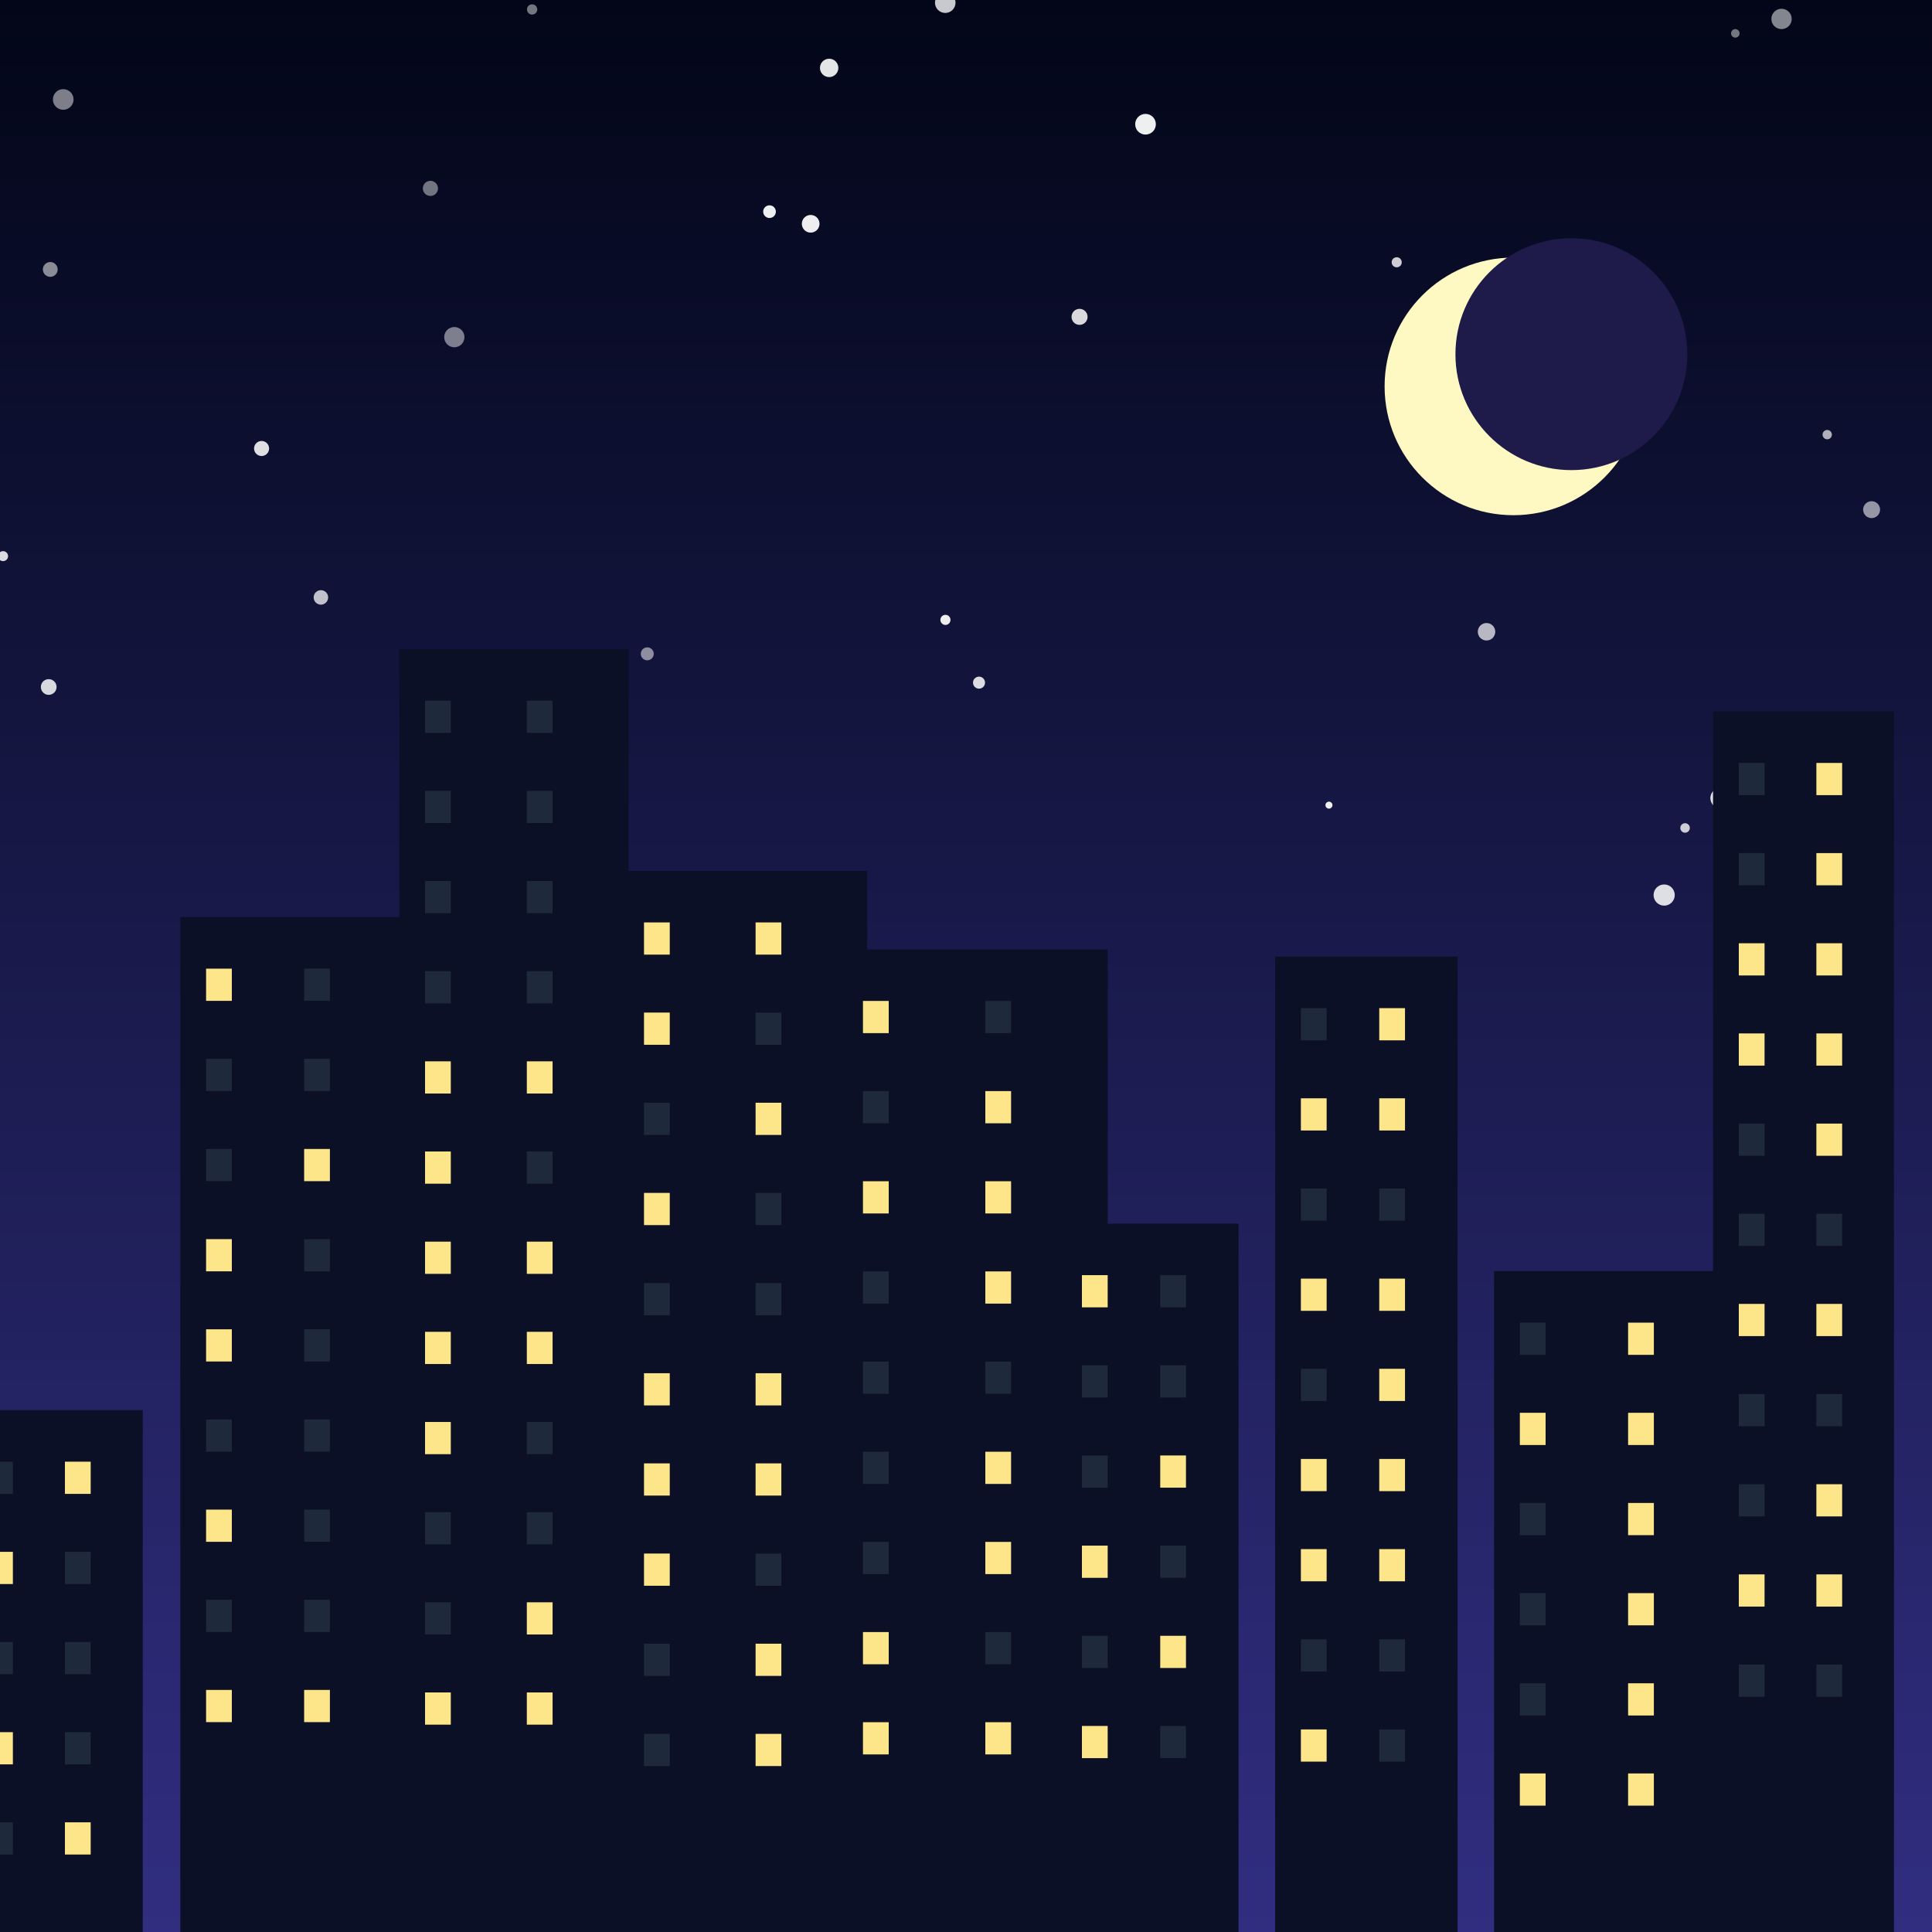
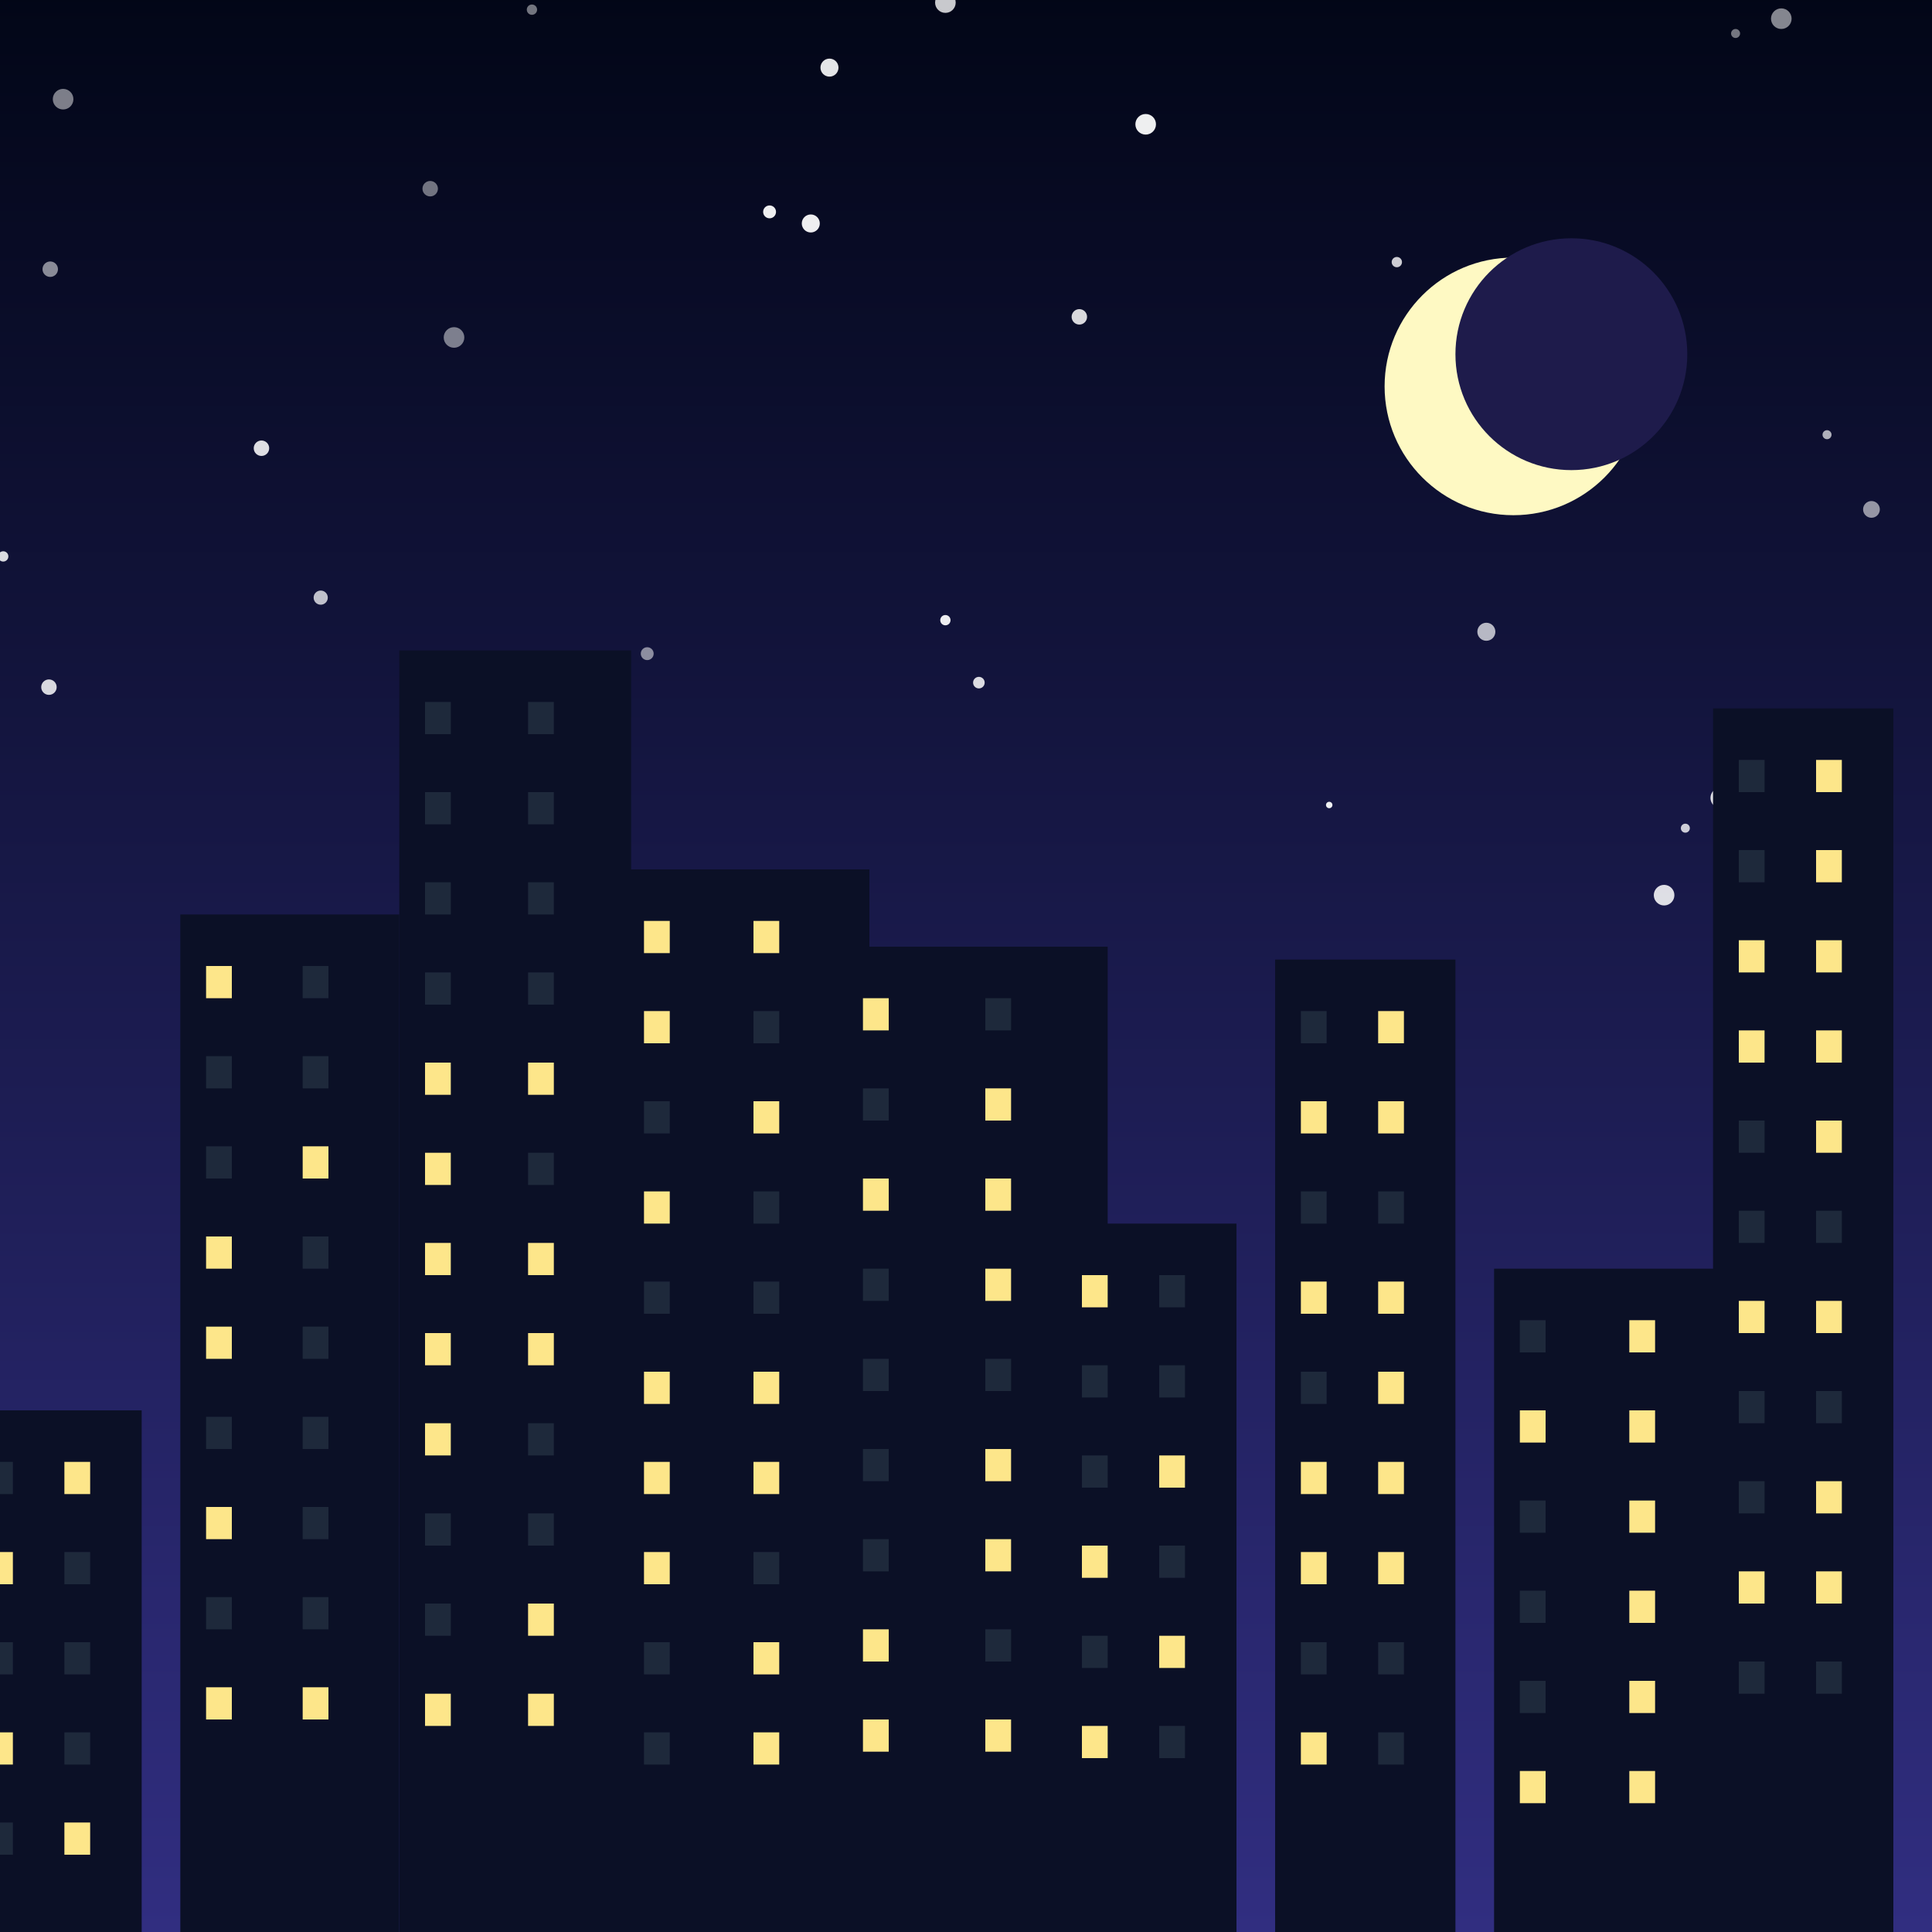
<svg xmlns="http://www.w3.org/2000/svg" width="600" height="600" viewBox="0 0 300 300" preserveAspectRatio="xMidYMid slice">
  <defs>
    <linearGradient id="a" x1="0" y1="0" x2="0" y2="1">
      <stop offset="0" stop-color="#020617" />
      <stop offset="1" stop-color="#312e81" />
    </linearGradient>
  </defs>
  <rect width="300" height="300" fill="url(#a)" />
  <circle cx="235" cy="60" r="20" fill="#fef9c3" />
  <circle cx="244" cy="55" r="18" fill="#1e1b4b" />
-   <circle cx="177.875" cy="19.291" r="1.606" fill="#fff" opacity="0.931" />
-   <circle cx="267.172" cy="123.931" r="1.589" fill="#fff" opacity="0.857" />
-   <circle cx="82.626" cy="1.468" r="0.798" fill="#fff" opacity="0.446" />
-   <circle cx="0.475" cy="86.358" r="0.778" fill="#fff" opacity="0.845" />
-   <circle cx="146.808" cy="96.254" r="0.786" fill="#fff" opacity="0.929" />
-   <circle cx="70.549" cy="52.352" r="1.573" fill="#fff" opacity="0.471" />
-   <circle cx="146.778" cy="0.416" r="1.596" fill="#fff" opacity="0.782" />
-   <circle cx="276.635" cy="2.94" r="1.58" fill="#fff" opacity="0.513" />
-   <circle cx="290.621" cy="79.139" r="1.315" fill="#fff" opacity="0.56" />
-   <circle cx="66.833" cy="29.251" r="1.177" fill="#fff" opacity="0.431" />
-   <circle cx="230.827" cy="98.098" r="1.357" fill="#fff" opacity="0.699" />
-   <circle cx="9.819" cy="15.443" r="1.603" fill="#fff" opacity="0.478" />
-   <circle cx="206.359" cy="125.023" r="0.544" fill="#fff" opacity="0.93" />
-   <circle cx="258.41" cy="138.983" r="1.645" fill="#fff" opacity="0.859" />
-   <circle cx="125.881" cy="34.75" r="1.373" fill="#fff" opacity="0.929" />
-   <circle cx="119.49" cy="32.865" r="0.986" fill="#fff" opacity="0.932" />
-   <circle cx="167.633" cy="49.201" r="1.246" fill="#fff" opacity="0.841" />
-   <circle cx="100.507" cy="101.528" r="1.007" fill="#fff" opacity="0.519" />
-   <circle cx="93.514" cy="137.967" r="1.693" fill="#fff" opacity="0.779" />
-   <circle cx="261.657" cy="128.565" r="0.739" fill="#fff" opacity="0.787" />
-   <circle cx="40.617" cy="69.642" r="1.169" fill="#fff" opacity="0.863" />
-   <circle cx="283.73" cy="67.49" r="0.725" fill="#fff" opacity="0.668" />
-   <circle cx="49.83" cy="92.766" r="1.126" fill="#fff" opacity="0.737" />
-   <circle cx="152.022" cy="106.001" r="0.935" fill="#fff" opacity="0.851" />
-   <circle cx="7.806" cy="41.837" r="1.15" fill="#fff" opacity="0.522" />
-   <circle cx="216.879" cy="40.727" r="0.783" fill="#fff" opacity="0.796" />
-   <circle cx="128.751" cy="10.544" r="1.427" fill="#fff" opacity="0.894" />
-   <circle cx="274.634" cy="127.403" r="1.317" fill="#fff" opacity="0.975" />
-   <circle cx="7.564" cy="106.677" r="1.221" fill="#fff" opacity="0.834" />
-   <circle cx="269.46" cy="5.182" r="0.663" fill="#fff" opacity="0.448" />
-   <rect x="-6" y="218.97" width="28.165" height="81.03" fill="#0b1026" />
-   <rect x="-2" y="226.97" width="4" height="5" fill="#1e293b" />
-   <rect x="10.082" y="226.97" width="4" height="5" fill="#fde68a" />
-   <rect x="-2" y="240.97" width="4" height="5" fill="#fde68a" />
-   <rect x="10.082" y="240.97" width="4" height="5" fill="#1e293b" />
-   <rect x="-2" y="254.97" width="4" height="5" fill="#1e293b" />
-   <rect x="10.082" y="254.97" width="4" height="5" fill="#1e293b" />
-   <rect x="-2" y="268.97" width="4" height="5" fill="#fde68a" />
-   <rect x="10.082" y="268.97" width="4" height="5" fill="#1e293b" />
-   <rect x="-2" y="282.97" width="4" height="5" fill="#1e293b" />
-   <rect x="10.082" y="282.97" width="4" height="5" fill="#fde68a" />
-   <rect x="28" y="142.412" width="34.452" height="157.588" fill="#0b1026" />
-   <rect x="32" y="150.412" width="4" height="5" fill="#fde68a" />
-   <rect x="47.226" y="150.412" width="4" height="5" fill="#1e293b" />
-   <rect x="32" y="164.412" width="4" height="5" fill="#1e293b" />
-   <rect x="47.226" y="164.412" width="4" height="5" fill="#1e293b" />
-   <rect x="32" y="178.412" width="4" height="5" fill="#1e293b" />
-   <rect x="47.226" y="178.412" width="4" height="5" fill="#fde68a" />
-   <rect x="32" y="192.412" width="4" height="5" fill="#fde68a" />
-   <rect x="47.226" y="192.412" width="4" height="5" fill="#1e293b" />
-   <rect x="32" y="206.412" width="4" height="5" fill="#fde68a" />
-   <rect x="47.226" y="206.412" width="4" height="5" fill="#1e293b" />
-   <rect x="32" y="220.412" width="4" height="5" fill="#1e293b" />
-   <rect x="47.226" y="220.412" width="4" height="5" fill="#1e293b" />
-   <rect x="32" y="234.412" width="4" height="5" fill="#fde68a" />
-   <rect x="47.226" y="234.412" width="4" height="5" fill="#1e293b" />
-   <rect x="32" y="248.412" width="4" height="5" fill="#1e293b" />
-   <rect x="47.226" y="248.412" width="4" height="5" fill="#1e293b" />
-   <rect x="32" y="262.412" width="4" height="5" fill="#fde68a" />
-   <rect x="47.226" y="262.412" width="4" height="5" fill="#fde68a" />
-   <rect x="62" y="100.804" width="35.613" height="199.196" fill="#0b1026" />
-   <rect x="66" y="108.804" width="4" height="5" fill="#1e293b" />
-   <rect x="81.806" y="108.804" width="4" height="5" fill="#1e293b" />
-   <rect x="66" y="122.804" width="4" height="5" fill="#1e293b" />
-   <rect x="81.806" y="122.804" width="4" height="5" fill="#1e293b" />
-   <rect x="66" y="136.804" width="4" height="5" fill="#1e293b" />
-   <rect x="81.806" y="136.804" width="4" height="5" fill="#1e293b" />
-   <rect x="66" y="150.804" width="4" height="5" fill="#1e293b" />
-   <rect x="81.806" y="150.804" width="4" height="5" fill="#1e293b" />
-   <rect x="66" y="164.804" width="4" height="5" fill="#fde68a" />
-   <rect x="81.806" y="164.804" width="4" height="5" fill="#fde68a" />
-   <rect x="66" y="178.804" width="4" height="5" fill="#fde68a" />
-   <rect x="81.806" y="178.804" width="4" height="5" fill="#1e293b" />
-   <rect x="66" y="192.804" width="4" height="5" fill="#fde68a" />
-   <rect x="81.806" y="192.804" width="4" height="5" fill="#fde68a" />
-   <rect x="66" y="206.804" width="4" height="5" fill="#fde68a" />
-   <rect x="81.806" y="206.804" width="4" height="5" fill="#fde68a" />
-   <rect x="66" y="220.804" width="4" height="5" fill="#fde68a" />
-   <rect x="81.806" y="220.804" width="4" height="5" fill="#1e293b" />
-   <rect x="66" y="234.804" width="4" height="5" fill="#1e293b" />
-   <rect x="81.806" y="234.804" width="4" height="5" fill="#1e293b" />
-   <rect x="66" y="248.804" width="4" height="5" fill="#1e293b" />
-   <rect x="81.806" y="248.804" width="4" height="5" fill="#fde68a" />
-   <rect x="66" y="262.804" width="4" height="5" fill="#fde68a" />
-   <rect x="81.806" y="262.804" width="4" height="5" fill="#fde68a" />
-   <rect x="96" y="135.233" width="38.656" height="164.767" fill="#0b1026" />
-   <rect x="100" y="143.233" width="4" height="5" fill="#fde68a" />
-   <rect x="117.328" y="143.233" width="4" height="5" fill="#fde68a" />
-   <rect x="100" y="157.233" width="4" height="5" fill="#fde68a" />
-   <rect x="117.328" y="157.233" width="4" height="5" fill="#1e293b" />
-   <rect x="100" y="171.233" width="4" height="5" fill="#1e293b" />
-   <rect x="117.328" y="171.233" width="4" height="5" fill="#fde68a" />
-   <rect x="100" y="185.233" width="4" height="5" fill="#fde68a" />
-   <rect x="117.328" y="185.233" width="4" height="5" fill="#1e293b" />
-   <rect x="100" y="199.233" width="4" height="5" fill="#1e293b" />
-   <rect x="117.328" y="199.233" width="4" height="5" fill="#1e293b" />
-   <rect x="100" y="213.233" width="4" height="5" fill="#fde68a" />
-   <rect x="117.328" y="213.233" width="4" height="5" fill="#fde68a" />
-   <rect x="100" y="227.233" width="4" height="5" fill="#fde68a" />
-   <rect x="117.328" y="227.233" width="4" height="5" fill="#fde68a" />
-   <rect x="100" y="241.233" width="4" height="5" fill="#fde68a" />
-   <rect x="117.328" y="241.233" width="4" height="5" fill="#1e293b" />
-   <rect x="100" y="255.233" width="4" height="5" fill="#1e293b" />
-   <rect x="117.328" y="255.233" width="4" height="5" fill="#fde68a" />
-   <rect x="100" y="269.233" width="4" height="5" fill="#1e293b" />
-   <rect x="117.328" y="269.233" width="4" height="5" fill="#fde68a" />
-   <rect x="130" y="147.425" width="42.004" height="152.575" fill="#0b1026" />
-   <rect x="134" y="155.425" width="4" height="5" fill="#fde68a" />
-   <rect x="153.002" y="155.425" width="4" height="5" fill="#1e293b" />
-   <rect x="134" y="169.425" width="4" height="5" fill="#1e293b" />
-   <rect x="153.002" y="169.425" width="4" height="5" fill="#fde68a" />
-   <rect x="134" y="183.425" width="4" height="5" fill="#fde68a" />
-   <rect x="153.002" y="183.425" width="4" height="5" fill="#fde68a" />
-   <rect x="134" y="197.425" width="4" height="5" fill="#1e293b" />
-   <rect x="153.002" y="197.425" width="4" height="5" fill="#fde68a" />
-   <rect x="134" y="211.425" width="4" height="5" fill="#1e293b" />
-   <rect x="153.002" y="211.425" width="4" height="5" fill="#1e293b" />
-   <rect x="134" y="225.425" width="4" height="5" fill="#1e293b" />
-   <rect x="153.002" y="225.425" width="4" height="5" fill="#fde68a" />
-   <rect x="134" y="239.425" width="4" height="5" fill="#1e293b" />
-   <rect x="153.002" y="239.425" width="4" height="5" fill="#fde68a" />
-   <rect x="134" y="253.425" width="4" height="5" fill="#fde68a" />
-   <rect x="153.002" y="253.425" width="4" height="5" fill="#1e293b" />
-   <rect x="134" y="267.425" width="4" height="5" fill="#fde68a" />
-   <rect x="153.002" y="267.425" width="4" height="5" fill="#fde68a" />
-   <rect x="164" y="190.004" width="28.318" height="109.996" fill="#0b1026" />
-   <rect x="168" y="198.004" width="4" height="5" fill="#fde68a" />
-   <rect x="180.159" y="198.004" width="4" height="5" fill="#1e293b" />
-   <rect x="168" y="212.004" width="4" height="5" fill="#1e293b" />
-   <rect x="180.159" y="212.004" width="4" height="5" fill="#1e293b" />
-   <rect x="168" y="226.004" width="4" height="5" fill="#1e293b" />
-   <rect x="180.159" y="226.004" width="4" height="5" fill="#fde68a" />
-   <rect x="168" y="240.004" width="4" height="5" fill="#fde68a" />
-   <rect x="180.159" y="240.004" width="4" height="5" fill="#1e293b" />
-   <rect x="168" y="254.004" width="4" height="5" fill="#1e293b" />
-   <rect x="180.159" y="254.004" width="4" height="5" fill="#fde68a" />
-   <rect x="168" y="268.004" width="4" height="5" fill="#fde68a" />
-   <rect x="180.159" y="268.004" width="4" height="5" fill="#1e293b" />
-   <rect x="198" y="148.544" width="28.337" height="151.456" fill="#0b1026" />
-   <rect x="202" y="156.544" width="4" height="5" fill="#1e293b" />
-   <rect x="214.168" y="156.544" width="4" height="5" fill="#fde68a" />
-   <rect x="202" y="170.544" width="4" height="5" fill="#fde68a" />
-   <rect x="214.168" y="170.544" width="4" height="5" fill="#fde68a" />
-   <rect x="202" y="184.544" width="4" height="5" fill="#1e293b" />
-   <rect x="214.168" y="184.544" width="4" height="5" fill="#1e293b" />
-   <rect x="202" y="198.544" width="4" height="5" fill="#fde68a" />
-   <rect x="214.168" y="198.544" width="4" height="5" fill="#fde68a" />
-   <rect x="202" y="212.544" width="4" height="5" fill="#1e293b" />
-   <rect x="214.168" y="212.544" width="4" height="5" fill="#fde68a" />
-   <rect x="202" y="226.544" width="4" height="5" fill="#fde68a" />
-   <rect x="214.168" y="226.544" width="4" height="5" fill="#fde68a" />
-   <rect x="202" y="240.544" width="4" height="5" fill="#fde68a" />
-   <rect x="214.168" y="240.544" width="4" height="5" fill="#fde68a" />
-   <rect x="202" y="254.544" width="4" height="5" fill="#1e293b" />
-   <rect x="214.168" y="254.544" width="4" height="5" fill="#1e293b" />
-   <rect x="202" y="268.544" width="4" height="5" fill="#fde68a" />
-   <rect x="214.168" y="268.544" width="4" height="5" fill="#1e293b" />
-   <rect x="232" y="197.38" width="37.623" height="102.62" fill="#0b1026" />
-   <rect x="236" y="205.38" width="4" height="5" fill="#1e293b" />
-   <rect x="252.811" y="205.38" width="4" height="5" fill="#fde68a" />
-   <rect x="236" y="219.38" width="4" height="5" fill="#fde68a" />
-   <rect x="252.811" y="219.38" width="4" height="5" fill="#fde68a" />
-   <rect x="236" y="233.38" width="4" height="5" fill="#1e293b" />
-   <rect x="252.811" y="233.38" width="4" height="5" fill="#fde68a" />
-   <rect x="236" y="247.38" width="4" height="5" fill="#1e293b" />
-   <rect x="252.811" y="247.38" width="4" height="5" fill="#fde68a" />
-   <rect x="236" y="261.38" width="4" height="5" fill="#1e293b" />
-   <rect x="252.811" y="261.38" width="4" height="5" fill="#fde68a" />
-   <rect x="236" y="275.38" width="4" height="5" fill="#fde68a" />
-   <rect x="252.811" y="275.38" width="4" height="5" fill="#fde68a" />
-   <rect x="266" y="110.469" width="28.093" height="189.531" fill="#0b1026" />
-   <rect x="270" y="118.469" width="4" height="5" fill="#1e293b" />
-   <rect x="282.047" y="118.469" width="4" height="5" fill="#fde68a" />
-   <rect x="270" y="132.469" width="4" height="5" fill="#1e293b" />
-   <rect x="282.047" y="132.469" width="4" height="5" fill="#fde68a" />
-   <rect x="270" y="146.469" width="4" height="5" fill="#fde68a" />
-   <rect x="282.047" y="146.469" width="4" height="5" fill="#fde68a" />
-   <rect x="270" y="160.469" width="4" height="5" fill="#fde68a" />
-   <rect x="282.047" y="160.469" width="4" height="5" fill="#fde68a" />
-   <rect x="270" y="174.469" width="4" height="5" fill="#1e293b" />
-   <rect x="282.047" y="174.469" width="4" height="5" fill="#fde68a" />
-   <rect x="270" y="188.469" width="4" height="5" fill="#1e293b" />
-   <rect x="282.047" y="188.469" width="4" height="5" fill="#1e293b" />
-   <rect x="270" y="202.469" width="4" height="5" fill="#fde68a" />
-   <rect x="282.047" y="202.469" width="4" height="5" fill="#fde68a" />
-   <rect x="270" y="216.469" width="4" height="5" fill="#1e293b" />
-   <rect x="282.047" y="216.469" width="4" height="5" fill="#1e293b" />
-   <rect x="270" y="230.469" width="4" height="5" fill="#1e293b" />
-   <rect x="282.047" y="230.469" width="4" height="5" fill="#fde68a" />
-   <rect x="270" y="244.469" width="4" height="5" fill="#fde68a" />
-   <rect x="282.047" y="244.469" width="4" height="5" fill="#fde68a" />
-   <rect x="270" y="258.469" width="4" height="5" fill="#1e293b" />
-   <rect x="282.047" y="258.469" width="4" height="5" fill="#1e293b" />
+   <circle cx="177.9" cy="19.3" r="1.6" fill="#fff" opacity="0.931" />
+   <circle cx="267.2" cy="123.9" r="1.6" fill="#fff" opacity="0.857" />
+   <circle cx="82.6" cy="1.5" r="0.8" fill="#fff" opacity="0.446" />
+   <circle cx="0.5" cy="86.4" r="0.8" fill="#fff" opacity="0.845" />
+   <circle cx="146.8" cy="96.3" r="0.8" fill="#fff" opacity="0.929" />
+   <circle cx="70.5" cy="52.4" r="1.6" fill="#fff" opacity="0.471" />
+   <circle cx="146.8" cy="0.4" r="1.6" fill="#fff" opacity="0.782" />
+   <circle cx="276.6" cy="2.9" r="1.6" fill="#fff" opacity="0.513" />
+   <circle cx="290.6" cy="79.1" r="1.3" fill="#fff" opacity="0.56" />
+   <circle cx="66.8" cy="29.3" r="1.2" fill="#fff" opacity="0.431" />
+   <circle cx="230.8" cy="98.1" r="1.4" fill="#fff" opacity="0.699" />
+   <circle cx="9.8" cy="15.4" r="1.6" fill="#fff" opacity="0.478" />
+   <circle cx="206.4" cy="125" r="0.5" fill="#fff" opacity="0.93" />
+   <circle cx="258.4" cy="139" r="1.6" fill="#fff" opacity="0.859" />
+   <circle cx="125.9" cy="34.7" r="1.4" fill="#fff" opacity="0.929" />
+   <circle cx="119.5" cy="32.9" r="1" fill="#fff" opacity="0.932" />
+   <circle cx="167.6" cy="49.2" r="1.2" fill="#fff" opacity="0.841" />
+   <circle cx="100.5" cy="101.5" r="1" fill="#fff" opacity="0.519" />
+   <circle cx="93.5" cy="138" r="1.7" fill="#fff" opacity="0.779" />
+   <circle cx="261.7" cy="128.6" r="0.7" fill="#fff" opacity="0.787" />
+   <circle cx="40.6" cy="69.6" r="1.2" fill="#fff" opacity="0.863" />
+   <circle cx="283.7" cy="67.5" r="0.7" fill="#fff" opacity="0.668" />
+   <circle cx="49.8" cy="92.8" r="1.1" fill="#fff" opacity="0.737" />
+   <circle cx="152" cy="106" r="0.9" fill="#fff" opacity="0.851" />
+   <circle cx="7.8" cy="41.8" r="1.2" fill="#fff" opacity="0.522" />
+   <circle cx="216.9" cy="40.7" r="0.8" fill="#fff" opacity="0.796" />
+   <circle cx="128.8" cy="10.5" r="1.4" fill="#fff" opacity="0.894" />
+   <circle cx="274.6" cy="127.4" r="1.3" fill="#fff" opacity="0.975" />
+   <circle cx="7.6" cy="106.7" r="1.2" fill="#fff" opacity="0.834" />
+   <circle cx="269.5" cy="5.2" r="0.7" fill="#fff" opacity="0.448" />
+   <rect x="-6" y="219" width="28" height="81" fill="#0b1026" />
+   <rect x="-2" y="227" width="4" height="5" fill="#1e293b" />
+   <rect x="10" y="227" width="4" height="5" fill="#fde68a" />
+   <rect x="-2" y="241" width="4" height="5" fill="#fde68a" />
+   <rect x="10" y="241" width="4" height="5" fill="#1e293b" />
+   <rect x="-2" y="255" width="4" height="5" fill="#1e293b" />
+   <rect x="10" y="255" width="4" height="5" fill="#1e293b" />
+   <rect x="-2" y="269" width="4" height="5" fill="#fde68a" />
+   <rect x="10" y="269" width="4" height="5" fill="#1e293b" />
+   <rect x="-2" y="283" width="4" height="5" fill="#1e293b" />
+   <rect x="10" y="283" width="4" height="5" fill="#fde68a" />
+   <rect x="28" y="142" width="34" height="158" fill="#0b1026" />
+   <rect x="32" y="150" width="4" height="5" fill="#fde68a" />
+   <rect x="47" y="150" width="4" height="5" fill="#1e293b" />
+   <rect x="32" y="164" width="4" height="5" fill="#1e293b" />
+   <rect x="47" y="164" width="4" height="5" fill="#1e293b" />
+   <rect x="32" y="178" width="4" height="5" fill="#1e293b" />
+   <rect x="47" y="178" width="4" height="5" fill="#fde68a" />
+   <rect x="32" y="192" width="4" height="5" fill="#fde68a" />
+   <rect x="47" y="192" width="4" height="5" fill="#1e293b" />
+   <rect x="32" y="206" width="4" height="5" fill="#fde68a" />
+   <rect x="47" y="206" width="4" height="5" fill="#1e293b" />
+   <rect x="32" y="220" width="4" height="5" fill="#1e293b" />
+   <rect x="47" y="220" width="4" height="5" fill="#1e293b" />
+   <rect x="32" y="234" width="4" height="5" fill="#fde68a" />
+   <rect x="47" y="234" width="4" height="5" fill="#1e293b" />
+   <rect x="32" y="248" width="4" height="5" fill="#1e293b" />
+   <rect x="47" y="248" width="4" height="5" fill="#1e293b" />
+   <rect x="32" y="262" width="4" height="5" fill="#fde68a" />
+   <rect x="47" y="262" width="4" height="5" fill="#fde68a" />
+   <rect x="62" y="101" width="36" height="199" fill="#0b1026" />
+   <rect x="66" y="109" width="4" height="5" fill="#1e293b" />
+   <rect x="82" y="109" width="4" height="5" fill="#1e293b" />
+   <rect x="66" y="123" width="4" height="5" fill="#1e293b" />
+   <rect x="82" y="123" width="4" height="5" fill="#1e293b" />
+   <rect x="66" y="137" width="4" height="5" fill="#1e293b" />
+   <rect x="82" y="137" width="4" height="5" fill="#1e293b" />
+   <rect x="66" y="151" width="4" height="5" fill="#1e293b" />
+   <rect x="82" y="151" width="4" height="5" fill="#1e293b" />
+   <rect x="66" y="165" width="4" height="5" fill="#fde68a" />
+   <rect x="82" y="165" width="4" height="5" fill="#fde68a" />
+   <rect x="66" y="179" width="4" height="5" fill="#fde68a" />
+   <rect x="82" y="179" width="4" height="5" fill="#1e293b" />
+   <rect x="66" y="193" width="4" height="5" fill="#fde68a" />
+   <rect x="82" y="193" width="4" height="5" fill="#fde68a" />
+   <rect x="66" y="207" width="4" height="5" fill="#fde68a" />
+   <rect x="82" y="207" width="4" height="5" fill="#fde68a" />
+   <rect x="66" y="221" width="4" height="5" fill="#fde68a" />
+   <rect x="82" y="221" width="4" height="5" fill="#1e293b" />
+   <rect x="66" y="235" width="4" height="5" fill="#1e293b" />
+   <rect x="82" y="235" width="4" height="5" fill="#1e293b" />
+   <rect x="66" y="249" width="4" height="5" fill="#1e293b" />
+   <rect x="82" y="249" width="4" height="5" fill="#fde68a" />
+   <rect x="66" y="263" width="4" height="5" fill="#fde68a" />
+   <rect x="82" y="263" width="4" height="5" fill="#fde68a" />
+   <rect x="96" y="135" width="39" height="165" fill="#0b1026" />
+   <rect x="100" y="143" width="4" height="5" fill="#fde68a" />
+   <rect x="117" y="143" width="4" height="5" fill="#fde68a" />
+   <rect x="100" y="157" width="4" height="5" fill="#fde68a" />
+   <rect x="117" y="157" width="4" height="5" fill="#1e293b" />
+   <rect x="100" y="171" width="4" height="5" fill="#1e293b" />
+   <rect x="117" y="171" width="4" height="5" fill="#fde68a" />
+   <rect x="100" y="185" width="4" height="5" fill="#fde68a" />
+   <rect x="117" y="185" width="4" height="5" fill="#1e293b" />
+   <rect x="100" y="199" width="4" height="5" fill="#1e293b" />
+   <rect x="117" y="199" width="4" height="5" fill="#1e293b" />
+   <rect x="100" y="213" width="4" height="5" fill="#fde68a" />
+   <rect x="117" y="213" width="4" height="5" fill="#fde68a" />
+   <rect x="100" y="227" width="4" height="5" fill="#fde68a" />
+   <rect x="117" y="227" width="4" height="5" fill="#fde68a" />
+   <rect x="100" y="241" width="4" height="5" fill="#fde68a" />
+   <rect x="117" y="241" width="4" height="5" fill="#1e293b" />
+   <rect x="100" y="255" width="4" height="5" fill="#1e293b" />
+   <rect x="117" y="255" width="4" height="5" fill="#fde68a" />
+   <rect x="100" y="269" width="4" height="5" fill="#1e293b" />
+   <rect x="117" y="269" width="4" height="5" fill="#fde68a" />
+   <rect x="130" y="147" width="42" height="153" fill="#0b1026" />
+   <rect x="134" y="155" width="4" height="5" fill="#fde68a" />
+   <rect x="153" y="155" width="4" height="5" fill="#1e293b" />
+   <rect x="134" y="169" width="4" height="5" fill="#1e293b" />
+   <rect x="153" y="169" width="4" height="5" fill="#fde68a" />
+   <rect x="134" y="183" width="4" height="5" fill="#fde68a" />
+   <rect x="153" y="183" width="4" height="5" fill="#fde68a" />
+   <rect x="134" y="197" width="4" height="5" fill="#1e293b" />
+   <rect x="153" y="197" width="4" height="5" fill="#fde68a" />
+   <rect x="134" y="211" width="4" height="5" fill="#1e293b" />
+   <rect x="153" y="211" width="4" height="5" fill="#1e293b" />
+   <rect x="134" y="225" width="4" height="5" fill="#1e293b" />
+   <rect x="153" y="225" width="4" height="5" fill="#fde68a" />
+   <rect x="134" y="239" width="4" height="5" fill="#1e293b" />
+   <rect x="153" y="239" width="4" height="5" fill="#fde68a" />
+   <rect x="134" y="253" width="4" height="5" fill="#fde68a" />
+   <rect x="153" y="253" width="4" height="5" fill="#1e293b" />
+   <rect x="134" y="267" width="4" height="5" fill="#fde68a" />
+   <rect x="153" y="267" width="4" height="5" fill="#fde68a" />
+   <rect x="164" y="190" width="28" height="110" fill="#0b1026" />
+   <rect x="168" y="198" width="4" height="5" fill="#fde68a" />
+   <rect x="180" y="198" width="4" height="5" fill="#1e293b" />
+   <rect x="168" y="212" width="4" height="5" fill="#1e293b" />
+   <rect x="180" y="212" width="4" height="5" fill="#1e293b" />
+   <rect x="168" y="226" width="4" height="5" fill="#1e293b" />
+   <rect x="180" y="226" width="4" height="5" fill="#fde68a" />
+   <rect x="168" y="240" width="4" height="5" fill="#fde68a" />
+   <rect x="180" y="240" width="4" height="5" fill="#1e293b" />
+   <rect x="168" y="254" width="4" height="5" fill="#1e293b" />
+   <rect x="180" y="254" width="4" height="5" fill="#fde68a" />
+   <rect x="168" y="268" width="4" height="5" fill="#fde68a" />
+   <rect x="180" y="268" width="4" height="5" fill="#1e293b" />
+   <rect x="198" y="149" width="28" height="151" fill="#0b1026" />
+   <rect x="202" y="157" width="4" height="5" fill="#1e293b" />
+   <rect x="214" y="157" width="4" height="5" fill="#fde68a" />
+   <rect x="202" y="171" width="4" height="5" fill="#fde68a" />
+   <rect x="214" y="171" width="4" height="5" fill="#fde68a" />
+   <rect x="202" y="185" width="4" height="5" fill="#1e293b" />
+   <rect x="214" y="185" width="4" height="5" fill="#1e293b" />
+   <rect x="202" y="199" width="4" height="5" fill="#fde68a" />
+   <rect x="214" y="199" width="4" height="5" fill="#fde68a" />
+   <rect x="202" y="213" width="4" height="5" fill="#1e293b" />
+   <rect x="214" y="213" width="4" height="5" fill="#fde68a" />
+   <rect x="202" y="227" width="4" height="5" fill="#fde68a" />
+   <rect x="214" y="227" width="4" height="5" fill="#fde68a" />
+   <rect x="202" y="241" width="4" height="5" fill="#fde68a" />
+   <rect x="214" y="241" width="4" height="5" fill="#fde68a" />
+   <rect x="202" y="255" width="4" height="5" fill="#1e293b" />
+   <rect x="214" y="255" width="4" height="5" fill="#1e293b" />
+   <rect x="202" y="269" width="4" height="5" fill="#fde68a" />
+   <rect x="214" y="269" width="4" height="5" fill="#1e293b" />
+   <rect x="232" y="197" width="38" height="103" fill="#0b1026" />
+   <rect x="236" y="205" width="4" height="5" fill="#1e293b" />
+   <rect x="253" y="205" width="4" height="5" fill="#fde68a" />
+   <rect x="236" y="219" width="4" height="5" fill="#fde68a" />
+   <rect x="253" y="219" width="4" height="5" fill="#fde68a" />
+   <rect x="236" y="233" width="4" height="5" fill="#1e293b" />
+   <rect x="253" y="233" width="4" height="5" fill="#fde68a" />
+   <rect x="236" y="247" width="4" height="5" fill="#1e293b" />
+   <rect x="253" y="247" width="4" height="5" fill="#fde68a" />
+   <rect x="236" y="261" width="4" height="5" fill="#1e293b" />
+   <rect x="253" y="261" width="4" height="5" fill="#fde68a" />
+   <rect x="236" y="275" width="4" height="5" fill="#fde68a" />
+   <rect x="253" y="275" width="4" height="5" fill="#fde68a" />
+   <rect x="266" y="110" width="28" height="190" fill="#0b1026" />
+   <rect x="270" y="118" width="4" height="5" fill="#1e293b" />
+   <rect x="282" y="118" width="4" height="5" fill="#fde68a" />
+   <rect x="270" y="132" width="4" height="5" fill="#1e293b" />
+   <rect x="282" y="132" width="4" height="5" fill="#fde68a" />
+   <rect x="270" y="146" width="4" height="5" fill="#fde68a" />
+   <rect x="282" y="146" width="4" height="5" fill="#fde68a" />
+   <rect x="270" y="160" width="4" height="5" fill="#fde68a" />
+   <rect x="282" y="160" width="4" height="5" fill="#fde68a" />
+   <rect x="270" y="174" width="4" height="5" fill="#1e293b" />
+   <rect x="282" y="174" width="4" height="5" fill="#fde68a" />
+   <rect x="270" y="188" width="4" height="5" fill="#1e293b" />
+   <rect x="282" y="188" width="4" height="5" fill="#1e293b" />
+   <rect x="270" y="202" width="4" height="5" fill="#fde68a" />
+   <rect x="282" y="202" width="4" height="5" fill="#fde68a" />
+   <rect x="270" y="216" width="4" height="5" fill="#1e293b" />
+   <rect x="282" y="216" width="4" height="5" fill="#1e293b" />
+   <rect x="270" y="230" width="4" height="5" fill="#1e293b" />
+   <rect x="282" y="230" width="4" height="5" fill="#fde68a" />
+   <rect x="270" y="244" width="4" height="5" fill="#fde68a" />
+   <rect x="282" y="244" width="4" height="5" fill="#fde68a" />
+   <rect x="270" y="258" width="4" height="5" fill="#1e293b" />
+   <rect x="282" y="258" width="4" height="5" fill="#1e293b" />
</svg>
